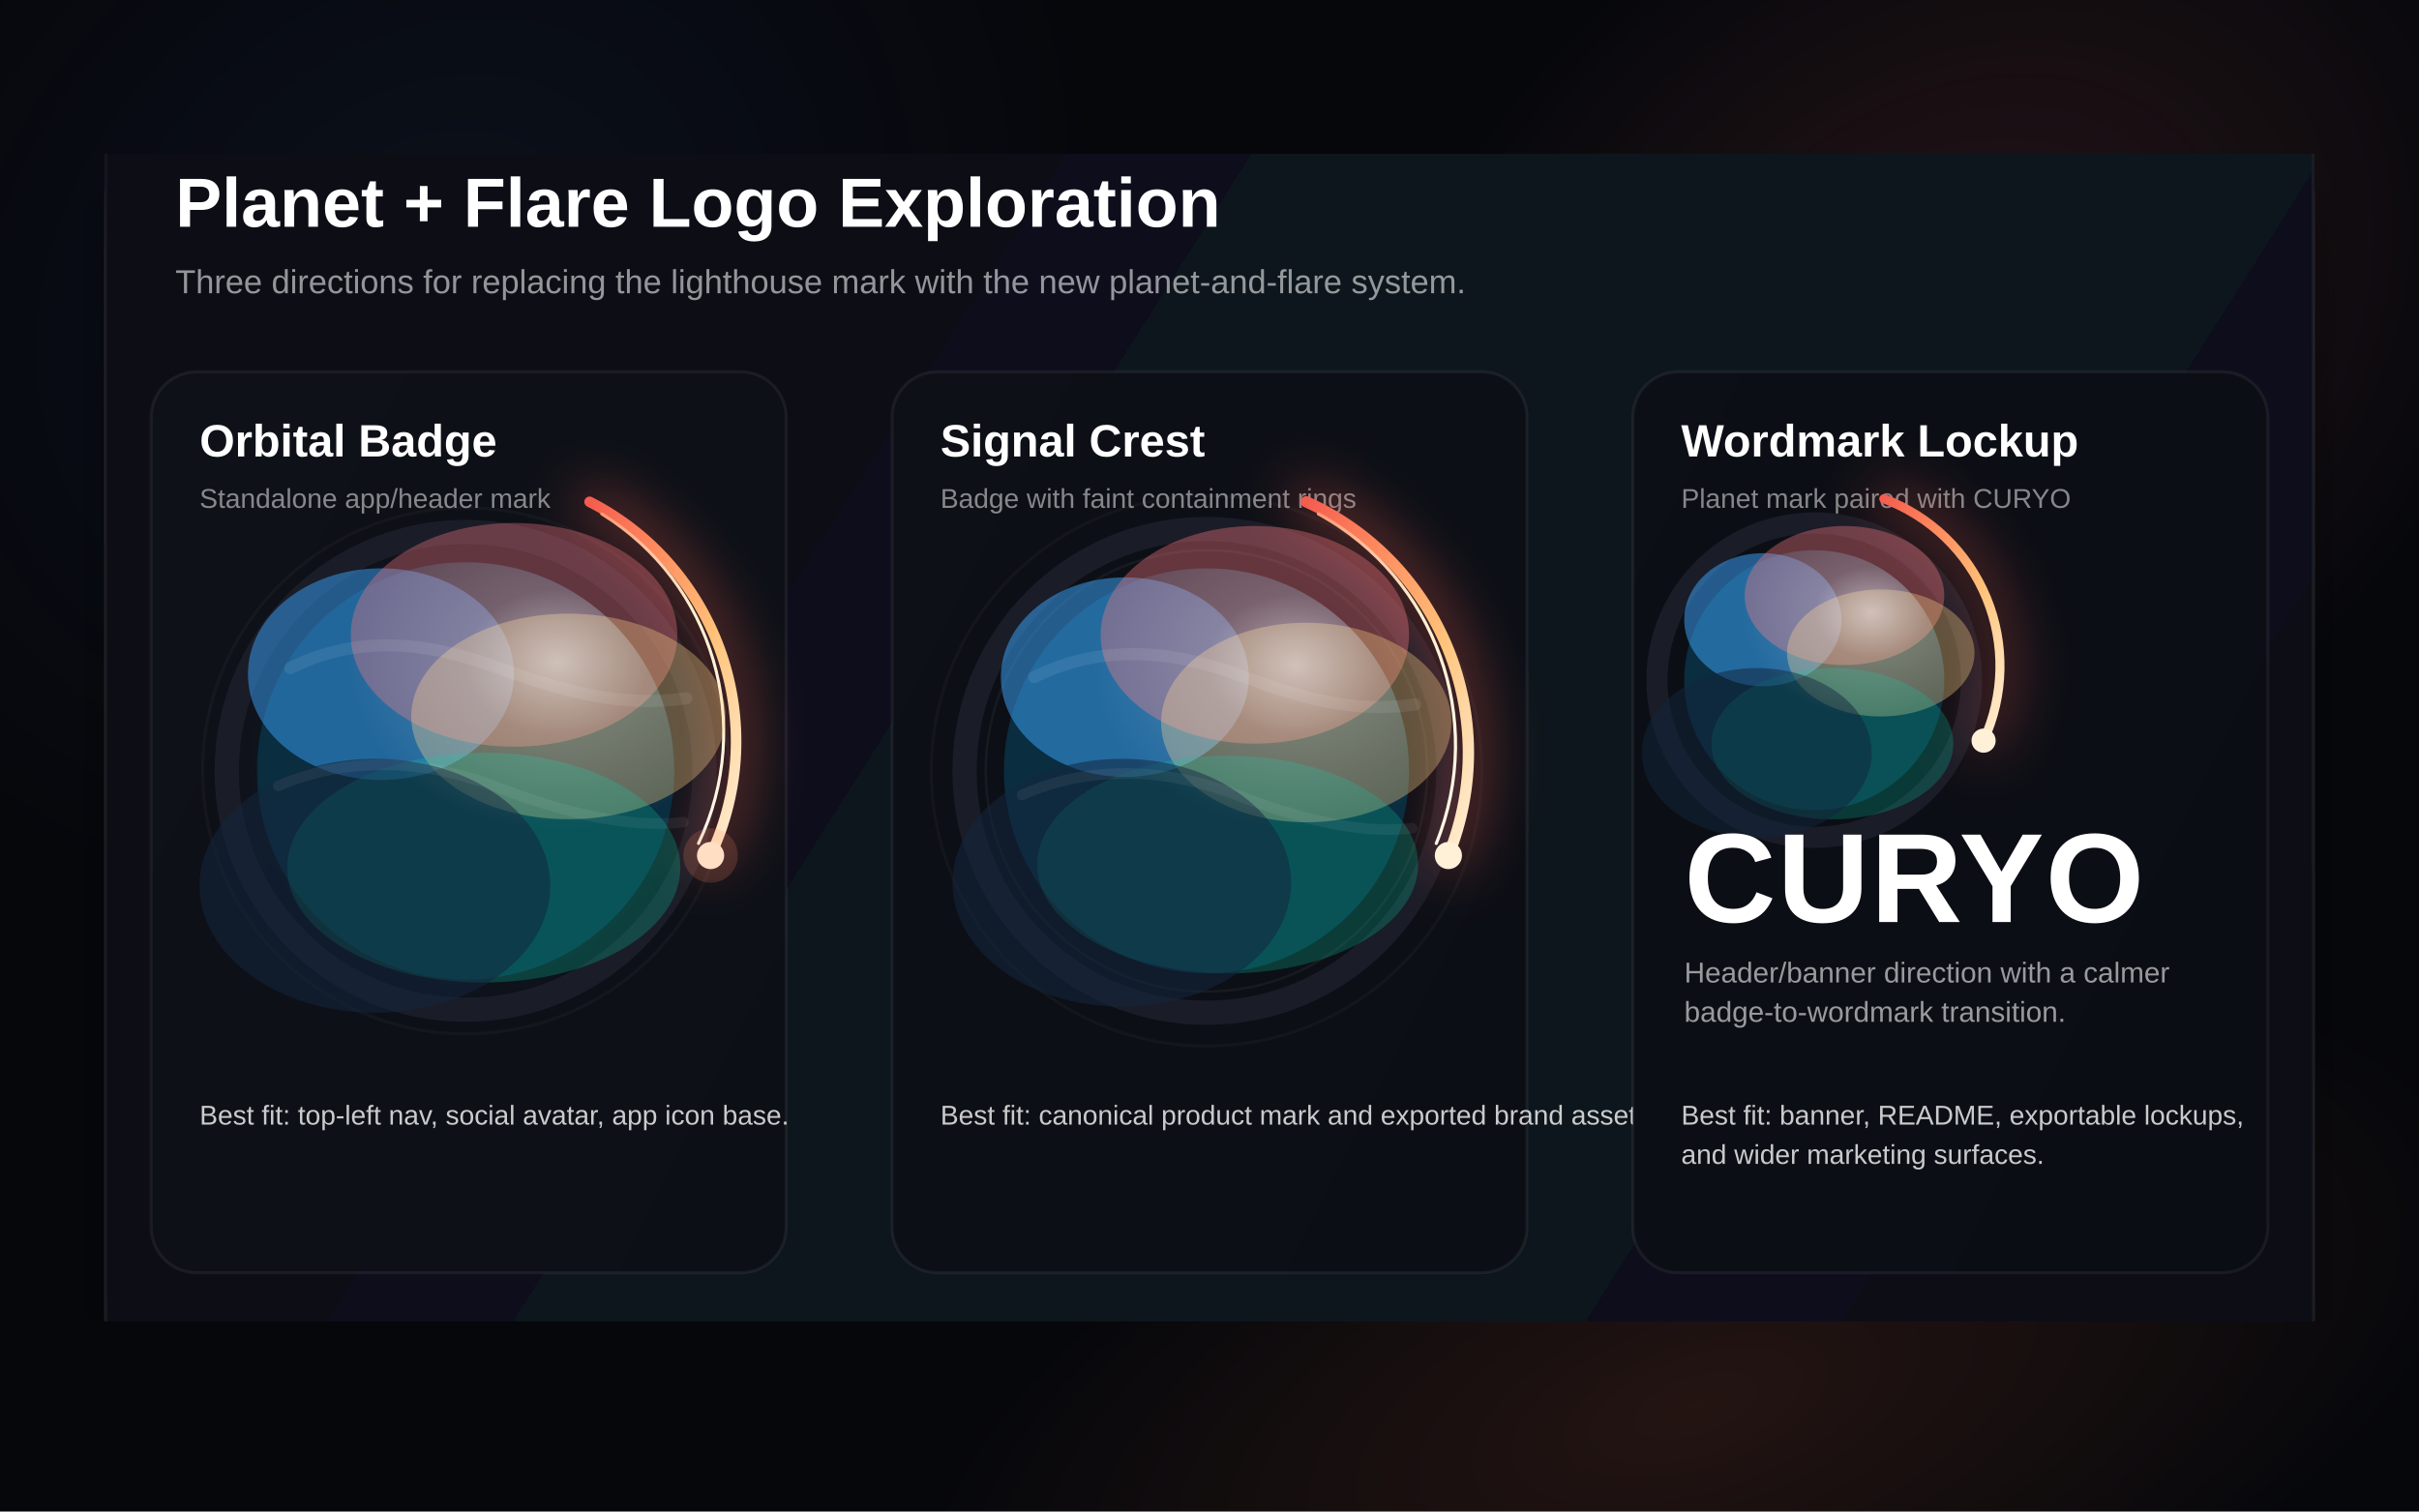
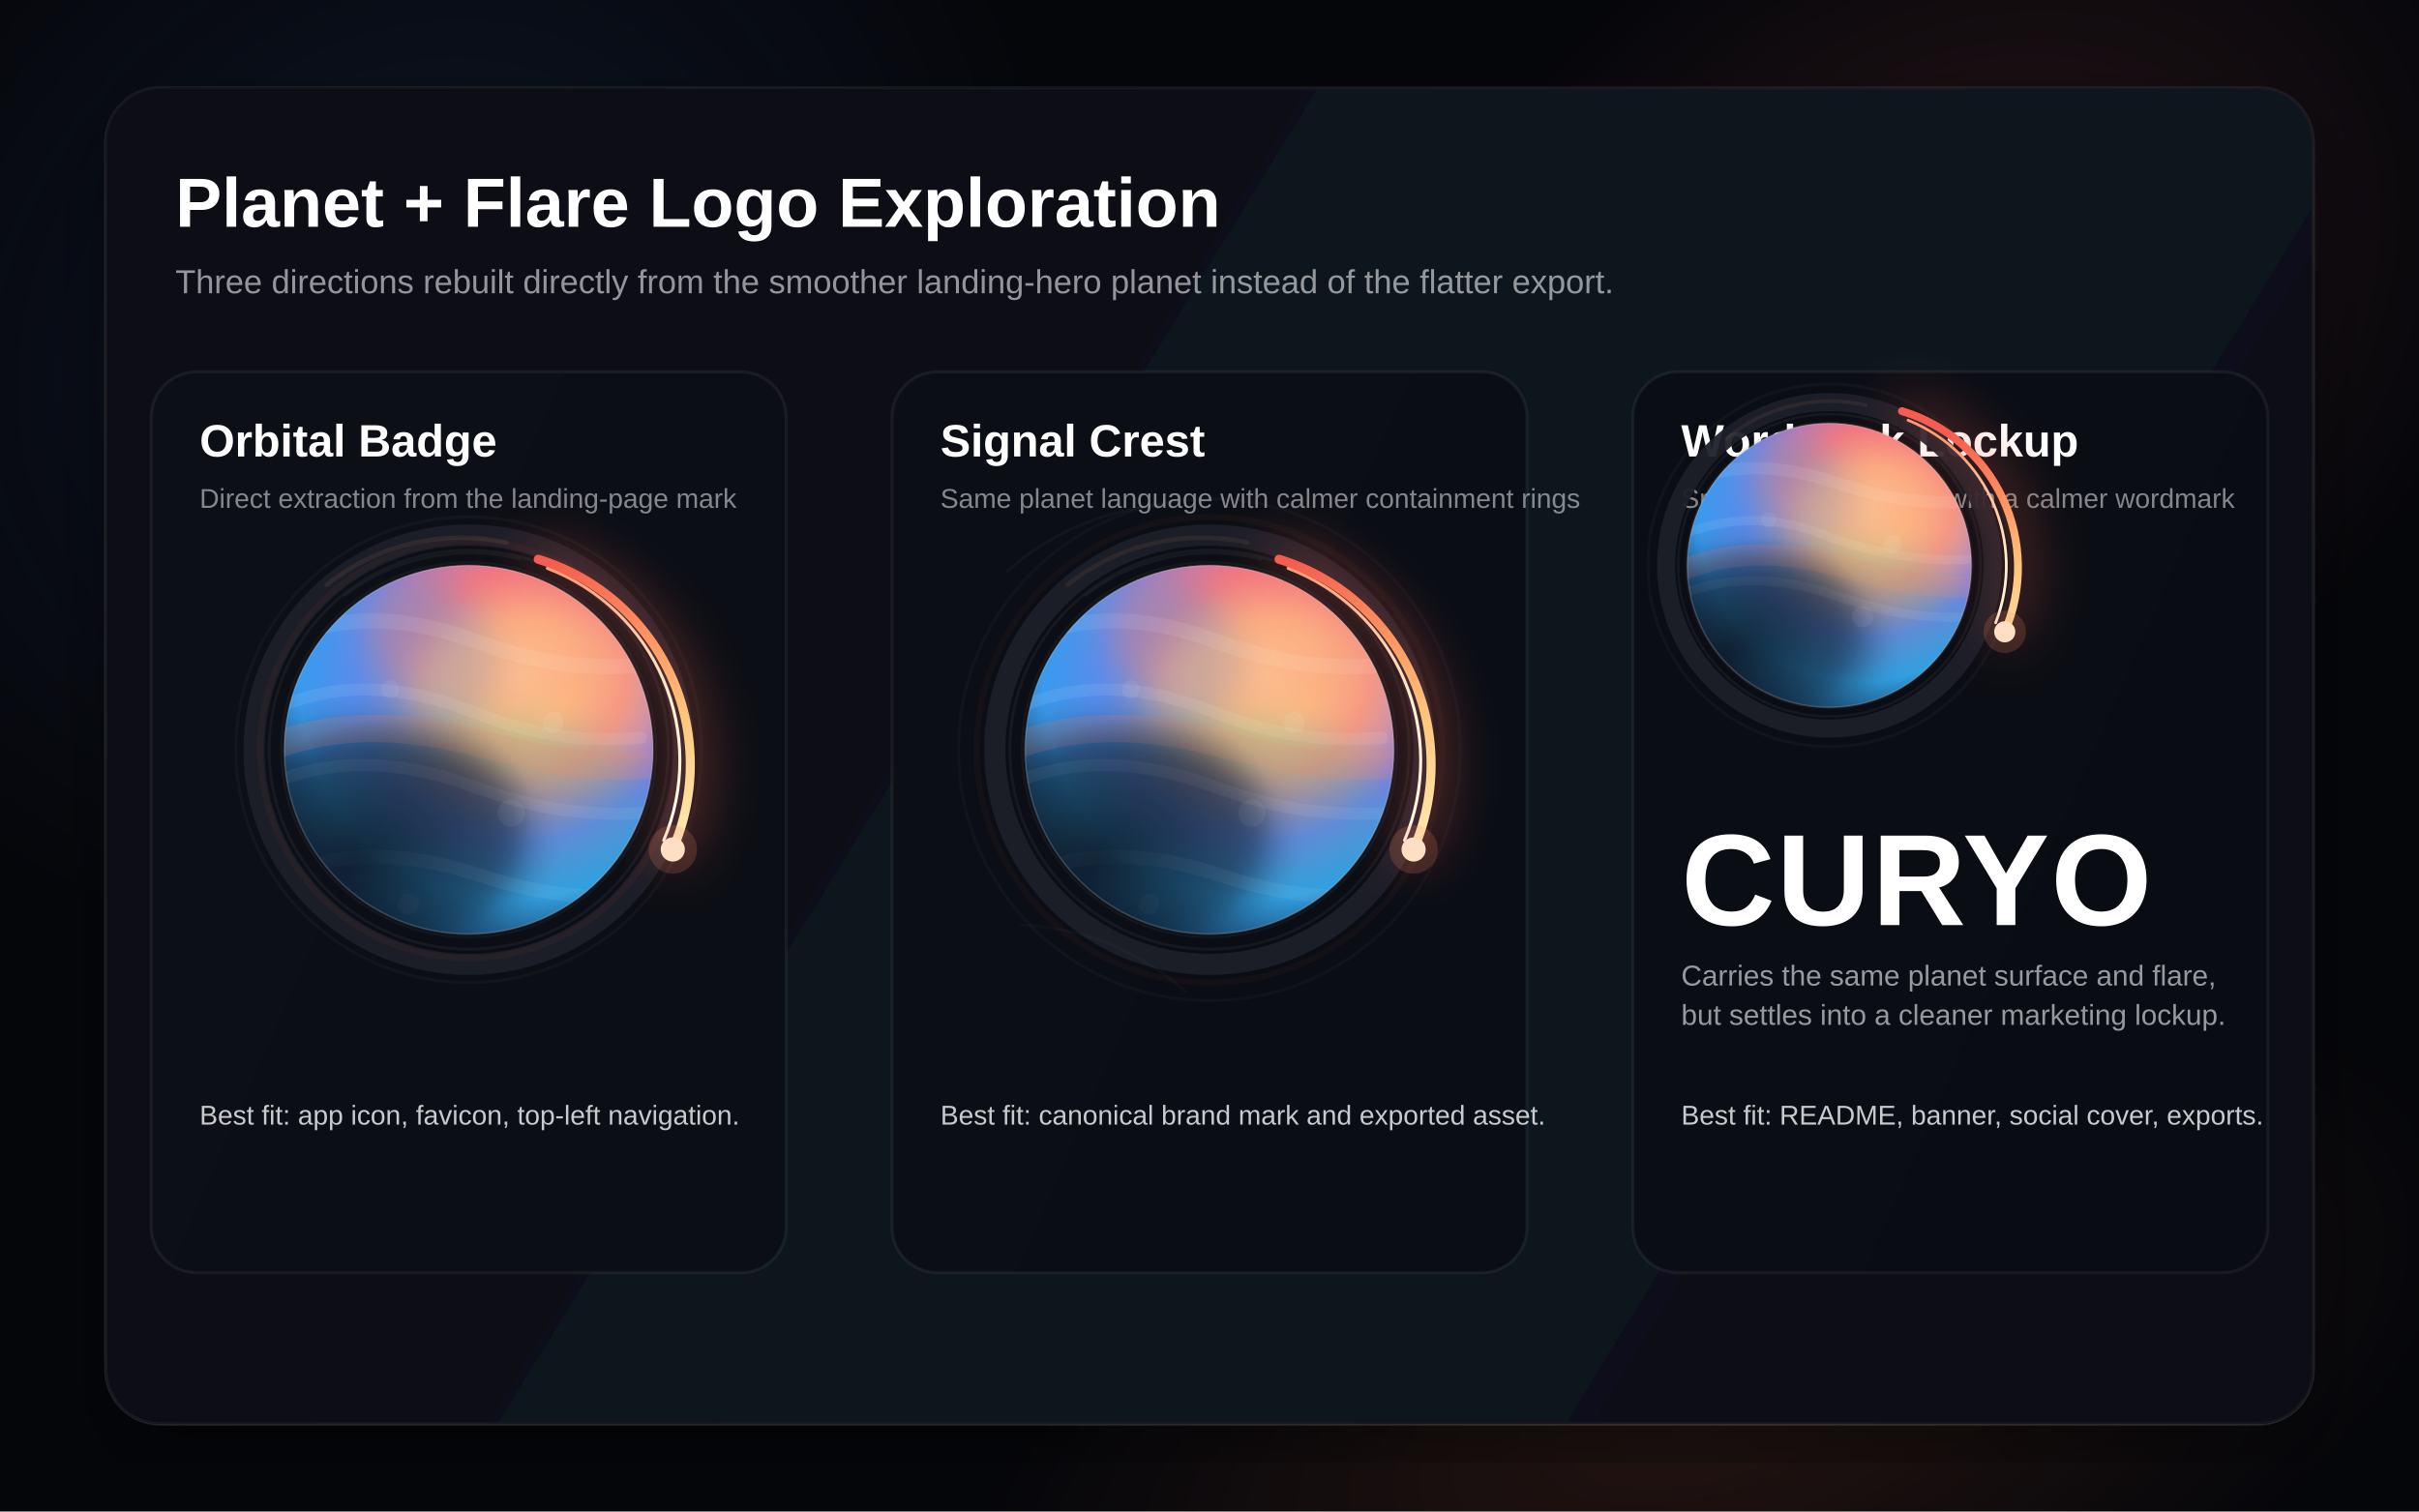
<svg xmlns="http://www.w3.org/2000/svg" width="1600" height="1000" viewBox="0 0 1600 1000" fill="none">
  <defs>
-     <linearGradient id="board-bg" x1="96" y1="54" x2="1510" y2="948" gradientUnits="userSpaceOnUse">
+     <linearGradient id="board-bg" x1="80" y1="60" x2="1520" y2="944" gradientUnits="userSpaceOnUse">
      <stop stop-color="#0A0C12" />
-       <stop offset="0.56" stop-color="#10141F" />
-       <stop offset="1" stop-color="#0A0E16" />
-     </linearGradient>
-     <radialGradient id="board-left-glow" cx="0" cy="0" r="1" gradientUnits="userSpaceOnUse" gradientTransform="translate(286 186) rotate(54.462) scale(382 468)">
-       <stop stop-color="#1A2B4B" stop-opacity="0.26" />
-       <stop offset="1" stop-color="#1A2B4B" stop-opacity="0" />
-     </radialGradient>
-     <radialGradient id="board-right-glow" cx="0" cy="0" r="1" gradientUnits="userSpaceOnUse" gradientTransform="translate(1288 224) rotate(143.129) scale(432 324)">
-       <stop stop-color="#F17173" stop-opacity="0.14" />
-       <stop offset="1" stop-color="#F17173" stop-opacity="0" />
-     </radialGradient>
-     <radialGradient id="board-bottom-glow" cx="0" cy="0" r="1" gradientUnits="userSpaceOnUse" gradientTransform="translate(1118 930) rotate(162.166) scale(544 246)">
+       <stop offset="0.58" stop-color="#10141D" />
+       <stop offset="1" stop-color="#0A0E15" />
+     </linearGradient>
+     <linearGradient id="card-fill" x1="96" y1="238" x2="1506" y2="858" gradientUnits="userSpaceOnUse">
+       <stop stop-color="#0C0F15" />
+       <stop offset="1" stop-color="#090C13" />
+     </linearGradient>
+     <radialGradient id="board-left-glow" cx="0" cy="0" r="1" gradientUnits="userSpaceOnUse" gradientTransform="translate(268 214) rotate(51) scale(384 454)">
+       <stop stop-color="#294577" stop-opacity="0.24" />
+       <stop offset="1" stop-color="#294577" stop-opacity="0" />
+     </radialGradient>
+     <radialGradient id="board-right-glow" cx="0" cy="0" r="1" gradientUnits="userSpaceOnUse" gradientTransform="translate(1290 214) rotate(144) scale(412 308)">
+       <stop stop-color="#F06D72" stop-opacity="0.14" />
+       <stop offset="1" stop-color="#F06D72" stop-opacity="0" />
+     </radialGradient>
+     <radialGradient id="board-bottom-glow" cx="0" cy="0" r="1" gradientUnits="userSpaceOnUse" gradientTransform="translate(1136 930) rotate(162) scale(520 238)">
      <stop stop-color="#FF7A47" stop-opacity="0.12" />
      <stop offset="1" stop-color="#FF7A47" stop-opacity="0" />
    </radialGradient>
-     <linearGradient id="card-fill" x1="98" y1="148" x2="1502" y2="862" gradientUnits="userSpaceOnUse">
-       <stop stop-color="#0E1118" />
-       <stop offset="1" stop-color="#0B0D14" />
-     </linearGradient>
-     <filter id="card-shadow" x="56" y="102" width="1488" height="772" filterUnits="userSpaceOnUse" color-interpolation-filters="sRGB">
+     <filter id="board-shadow" x="38" y="24" width="1524" height="944" filterUnits="userSpaceOnUse" color-interpolation-filters="sRGB">
      <feDropShadow dx="0" dy="24" stdDeviation="24" flood-color="#000000" flood-opacity="0.34" />
    </filter>
-     <filter id="planet-glow" x="136" y="156" width="1248" height="590" filterUnits="userSpaceOnUse" color-interpolation-filters="sRGB">
-       <feGaussianBlur stdDeviation="24" />
+     <filter id="global-soft-blur" x="0" y="0" width="1600" height="1000" filterUnits="userSpaceOnUse" color-interpolation-filters="sRGB">
+       <feGaussianBlur stdDeviation="12" />
    </filter>
-     <filter id="flare-glow" x="126" y="106" width="1336" height="634" filterUnits="userSpaceOnUse" color-interpolation-filters="sRGB">
+     <filter id="global-flare-glow" x="0" y="0" width="1600" height="1000" filterUnits="userSpaceOnUse" color-interpolation-filters="sRGB">
      <feGaussianBlur stdDeviation="18" />
    </filter>
-     <radialGradient id="planet-base" cx="0" cy="0" r="1" gradientUnits="userSpaceOnUse" gradientTransform="translate(0.68 0.22) scale(0.92 0.96)">
-       <stop stop-color="#FFD49B" />
-       <stop offset="0.18" stop-color="#FFB278" />
-       <stop offset="0.36" stop-color="#F16A73" />
-       <stop offset="0.58" stop-color="#7B78EA" />
-       <stop offset="0.77" stop-color="#3395E8" />
-       <stop offset="1" stop-color="#0A2D3F" />
-     </radialGradient>
-     <radialGradient id="planet-rim" cx="0" cy="0" r="1" gradientUnits="objectBoundingBox" gradientTransform="translate(0.72 0.24) scale(0.5 0.4)">
-       <stop stop-color="#FFFFFF" stop-opacity="0.54" />
-       <stop offset="0.44" stop-color="#FFFFFF" stop-opacity="0.14" />
-       <stop offset="1" stop-color="#FFFFFF" stop-opacity="0" />
-     </radialGradient>
-     <linearGradient id="flare-main" x1="0" y1="0" x2="1" y2="1" gradientUnits="objectBoundingBox">
-       <stop offset="0%" stop-color="#F45D4F" />
-       <stop offset="30%" stop-color="#FF8C5F" />
-       <stop offset="62%" stop-color="#FFC37A" />
-       <stop offset="100%" stop-color="#FFF0D8" />
-     </linearGradient>
-     <linearGradient id="flare-core" x1="0" y1="0" x2="1" y2="1" gradientUnits="objectBoundingBox">
-       <stop offset="0%" stop-color="#FF9B75" />
-       <stop offset="52%" stop-color="#FFF0CF" />
-       <stop offset="100%" stop-color="#FFF7EA" />
+     <clipPath id="planet-1-clip">
+       <circle cx="310" cy="496" r="122" />
+     </clipPath>
+     <clipPath id="planet-2-clip">
+       <circle cx="800" cy="496" r="122" />
+     </clipPath>
+     <clipPath id="planet-3-clip">
+       <circle cx="1210" cy="374" r="94" />
+     </clipPath>
+     <radialGradient id="planet-1-base" cx="0" cy="0" r="1" gradientUnits="userSpaceOnUse" gradientTransform="translate(346 446) rotate(132) scale(196 188)">
+       <stop stop-color="#FFD39D" />
+       <stop offset="0.18" stop-color="#FFB27E" />
+       <stop offset="0.36" stop-color="#F17882" />
+       <stop offset="0.58" stop-color="#7C78EA" />
+       <stop offset="0.77" stop-color="#3A97EB" />
+       <stop offset="1" stop-color="#0B2C3E" />
+     </radialGradient>
+     <radialGradient id="planet-1-shadow" cx="0" cy="0" r="1" gradientUnits="userSpaceOnUse" gradientTransform="translate(234 570) rotate(-29) scale(126 86)">
+       <stop stop-color="#0B1220" stop-opacity="0.72" />
+       <stop offset="1" stop-color="#0B1220" stop-opacity="0" />
+     </radialGradient>
+     <radialGradient id="planet-2-base" cx="0" cy="0" r="1" gradientUnits="userSpaceOnUse" gradientTransform="translate(838 446) rotate(132) scale(196 188)">
+       <stop stop-color="#FFD39D" />
+       <stop offset="0.18" stop-color="#FFB27E" />
+       <stop offset="0.36" stop-color="#F17882" />
+       <stop offset="0.58" stop-color="#7C78EA" />
+       <stop offset="0.77" stop-color="#3A97EB" />
+       <stop offset="1" stop-color="#0B2C3E" />
+     </radialGradient>
+     <radialGradient id="planet-2-shadow" cx="0" cy="0" r="1" gradientUnits="userSpaceOnUse" gradientTransform="translate(724 570) rotate(-29) scale(126 86)">
+       <stop stop-color="#0B1220" stop-opacity="0.72" />
+       <stop offset="1" stop-color="#0B1220" stop-opacity="0" />
+     </radialGradient>
+     <radialGradient id="planet-3-base" cx="0" cy="0" r="1" gradientUnits="userSpaceOnUse" gradientTransform="translate(1238 336) rotate(132) scale(152 144)">
+       <stop stop-color="#FFD39D" />
+       <stop offset="0.18" stop-color="#FFB27E" />
+       <stop offset="0.36" stop-color="#F17882" />
+       <stop offset="0.58" stop-color="#7C78EA" />
+       <stop offset="0.77" stop-color="#3A97EB" />
+       <stop offset="1" stop-color="#0B2C3E" />
+     </radialGradient>
+     <radialGradient id="planet-3-shadow" cx="0" cy="0" r="1" gradientUnits="userSpaceOnUse" gradientTransform="translate(1142 432) rotate(-29) scale(98 68)">
+       <stop stop-color="#0B1220" stop-opacity="0.72" />
+       <stop offset="1" stop-color="#0B1220" stop-opacity="0" />
+     </radialGradient>
+     <linearGradient id="flare-1" x1="354" y1="378" x2="455" y2="580" gradientUnits="userSpaceOnUse">
+       <stop stop-color="#F45D4F" />
+       <stop offset="0.28" stop-color="#FF8C5F" />
+       <stop offset="0.56" stop-color="#FFC37A" />
+       <stop offset="0.82" stop-color="#FFE0A1" />
+       <stop offset="1" stop-color="#FFF3D9" />
+     </linearGradient>
+     <linearGradient id="flare-2" x1="844" y1="378" x2="947" y2="580" gradientUnits="userSpaceOnUse">
+       <stop stop-color="#F45D4F" />
+       <stop offset="0.28" stop-color="#FF8C5F" />
+       <stop offset="0.56" stop-color="#FFC37A" />
+       <stop offset="0.82" stop-color="#FFE0A1" />
+       <stop offset="1" stop-color="#FFF3D9" />
+     </linearGradient>
+     <linearGradient id="flare-3" x1="1258" y1="304" x2="1334" y2="460" gradientUnits="userSpaceOnUse">
+       <stop stop-color="#F45D4F" />
+       <stop offset="0.28" stop-color="#FF8C5F" />
+       <stop offset="0.56" stop-color="#FFC37A" />
+       <stop offset="0.82" stop-color="#FFE0A1" />
+       <stop offset="1" stop-color="#FFF3D9" />
+     </linearGradient>
+     <linearGradient id="flare-core-1" x1="360" y1="386" x2="450" y2="572" gradientUnits="userSpaceOnUse">
+       <stop stop-color="#FF9B75" />
+       <stop offset="0.52" stop-color="#FFF0CF" />
+       <stop offset="1" stop-color="#FFF7EA" />
+     </linearGradient>
+     <linearGradient id="flare-core-2" x1="850" y1="386" x2="942" y2="572" gradientUnits="userSpaceOnUse">
+       <stop stop-color="#FF9B75" />
+       <stop offset="0.52" stop-color="#FFF0CF" />
+       <stop offset="1" stop-color="#FFF7EA" />
+     </linearGradient>
+     <linearGradient id="flare-core-3" x1="1262" y1="310" x2="1328" y2="452" gradientUnits="userSpaceOnUse">
+       <stop stop-color="#FF9B75" />
+       <stop offset="0.52" stop-color="#FFF0CF" />
+       <stop offset="1" stop-color="#FFF7EA" />
    </linearGradient>
  </defs>
-   <rect width="1600" height="1000" fill="#06070B" />
+   <rect width="1600" height="1000" fill="#05060A" />
  <rect width="1600" height="1000" fill="url(#board-left-glow)" />
  <rect width="1600" height="1000" fill="url(#board-right-glow)" />
  <rect width="1600" height="1000" fill="url(#board-bottom-glow)" />
-   <g filter="url(#card-shadow)">
+   <g filter="url(#board-shadow)">
    <rect x="70" y="58" width="1460" height="884" rx="36" fill="url(#board-bg)" />
    <rect x="70" y="58" width="1460" height="884" rx="36" stroke="#FFFFFF" stroke-opacity="0.05" stroke-width="2" />
  </g>
  <text x="116" y="150" fill="#FFFFFF" font-size="46" font-weight="700" font-family="'Avenir Next', Avenir, 'Helvetica Neue', Arial, sans-serif">Planet + Flare Logo Exploration</text>
-   <text x="116" y="194" fill="#FFFFFF" fill-opacity="0.56" font-size="22" font-family="'Avenir Next', Avenir, 'Helvetica Neue', Arial, sans-serif">Three directions for replacing the lighthouse mark with the new planet-and-flare system.</text>
+   <text x="116" y="194" fill="#FFFFFF" fill-opacity="0.56" font-size="22" font-family="'Avenir Next', Avenir, 'Helvetica Neue', Arial, sans-serif">Three directions rebuilt directly from the smoother landing-hero planet instead of the flatter export.</text>
  <g>
    <rect x="100" y="246" width="420" height="596" rx="30" fill="url(#card-fill)" />
    <rect x="100" y="246" width="420" height="596" rx="30" stroke="#FFFFFF" stroke-opacity="0.06" stroke-width="2" />
    <text x="132" y="302" fill="#FFFFFF" font-size="30" font-weight="700" font-family="'Avenir Next', Avenir, 'Helvetica Neue', Arial, sans-serif">Orbital Badge</text>
-     <text x="132" y="336" fill="#FFFFFF" fill-opacity="0.5" font-size="18" font-family="'Avenir Next', Avenir, 'Helvetica Neue', Arial, sans-serif">Standalone app/header mark</text>
-     <g filter="url(#planet-glow)">
-       <circle cx="308" cy="510" r="126" fill="#3D95E7" fill-opacity="0.08" />
-     </g>
-     <circle cx="308" cy="510" r="174" stroke="#FFFFFF" stroke-opacity="0.03" stroke-width="2" />
-     <circle cx="308" cy="510" r="158" stroke="#1C1E29" stroke-opacity="0.9" stroke-width="16" />
-     <g filter="url(#flare-glow)">
-       <path d="M390 332A178 178 0 0 1 470 566" stroke="#F4614F" stroke-opacity="0.5" stroke-width="18" stroke-linecap="round" />
-     </g>
-     <path d="M390 332A178 178 0 0 1 470 566" stroke="url(#flare-main)" stroke-width="7" stroke-linecap="round" />
-     <path d="M398 340A170 170 0 0 1 462 558" stroke="url(#flare-core)" stroke-width="2" stroke-linecap="round" />
-     <circle cx="470" cy="566" r="9" fill="#FFF0D8" />
-     <circle cx="470" cy="566" r="18" fill="#FF8D65" fill-opacity="0.18" />
-     <circle cx="308" cy="510" r="138" fill="url(#planet-base)" />
-     <ellipse cx="252" cy="446" rx="88" ry="70" fill="#399DF0" fill-opacity="0.52" />
-     <ellipse cx="340" cy="420" rx="108" ry="74" fill="#F57680" fill-opacity="0.36" />
-     <ellipse cx="376" cy="474" rx="104" ry="68" fill="#FFD388" fill-opacity="0.34" />
-     <ellipse cx="320" cy="574" rx="130" ry="76" fill="#08C7A2" fill-opacity="0.26" />
-     <ellipse cx="248" cy="586" rx="116" ry="84" fill="#13263D" fill-opacity="0.54" />
-     <path d="M192 442C236 420 282 424 330 442C374 458 412 468 454 462" stroke="#FFFFFF" stroke-opacity="0.08" stroke-width="8" stroke-linecap="round" />
-     <path d="M184 520C230 500 282 502 332 522C374 538 416 548 452 544" stroke="#FFFFFF" stroke-opacity="0.06" stroke-width="7" stroke-linecap="round" />
-     <circle cx="308" cy="510" r="138" fill="url(#planet-rim)" />
-     <text x="132" y="744" fill="#FFFFFF" fill-opacity="0.78" font-size="18" font-family="'Avenir Next', Avenir, 'Helvetica Neue', Arial, sans-serif">Best fit: top-left nav, social avatar, app icon base.</text>
+     <text x="132" y="336" fill="#FFFFFF" fill-opacity="0.5" font-size="18" font-family="'Avenir Next', Avenir, 'Helvetica Neue', Arial, sans-serif">Direct extraction from the landing-page mark</text>
+     <circle cx="310" cy="496" r="154" stroke="#FFFFFF" stroke-opacity="0.03" stroke-width="2" />
+     <circle cx="310" cy="496" r="142" stroke="#1C1E29" stroke-opacity="0.94" stroke-width="14" />
+     <circle cx="310" cy="496" r="132" stroke="#FFFFFF" stroke-opacity="0.05" stroke-width="1.8" />
+     <circle cx="310" cy="496" r="124" stroke="#FFFFFF" stroke-opacity="0.04" stroke-width="1.4" />
+     <circle cx="310" cy="496" r="138" stroke="#6D3428" stroke-opacity="0.14" stroke-width="4" />
+     <path d="M216 387A142 142 0 0 1 335 359" stroke="#F7A36F" stroke-opacity="0.1" stroke-width="3" stroke-linecap="round" />
+     <path d="M228 394A136 136 0 0 1 344 370" stroke="#FFFFFF" stroke-opacity="0.05" stroke-width="1.6" stroke-linecap="round" />
+     <g filter="url(#global-flare-glow)">
+       <path d="M356 370A142 142 0 0 1 445 562" stroke="#F4614F" stroke-opacity="0.54" stroke-width="16" stroke-linecap="round" />
+     </g>
+     <path d="M356 370A142 142 0 0 1 445 562" stroke="url(#flare-1)" stroke-width="6" stroke-linecap="round" />
+     <path d="M362 376A136 136 0 0 1 439 556" stroke="url(#flare-core-1)" stroke-width="2" stroke-linecap="round" />
+     <circle cx="445" cy="562" r="8" fill="#FFF1D8" />
+     <circle cx="445" cy="562" r="16" fill="#FF8D65" fill-opacity="0.18" />
+     <circle cx="310" cy="496" r="122" fill="url(#planet-1-base)" />
+     <g clip-path="url(#planet-1-clip)">
+       <g filter="url(#global-soft-blur)">
+         <ellipse cx="250" cy="438" rx="78" ry="60" fill="#399DF0" fill-opacity="0.56" />
+         <ellipse cx="330" cy="412" rx="90" ry="62" fill="#F57680" fill-opacity="0.38" />
+         <ellipse cx="358" cy="460" rx="88" ry="60" fill="#FFD388" fill-opacity="0.34" />
+         <ellipse cx="320" cy="540" rx="118" ry="64" fill="#0CC7A2" fill-opacity="0.26" />
+         <ellipse cx="244" cy="556" rx="106" ry="76" fill="#13263D" fill-opacity="0.58" />
+       </g>
+       <path d="M190 422C228 406 268 408 308 422C346 436 380 444 426 440" stroke="#FFFFFF" stroke-opacity="0.08" stroke-width="10" stroke-linecap="round" />
+       <path d="M184 468C226 450 268 454 310 470C346 484 380 492 424 488" stroke="#FFFFFF" stroke-opacity="0.08" stroke-width="8" stroke-linecap="round" />
+       <path d="M180 518C224 500 268 504 312 520C350 534 384 540 424 538" stroke="#FFFFFF" stroke-opacity="0.06" stroke-width="8" stroke-linecap="round" />
+       <path d="M192 578C228 562 270 564 314 578C350 590 384 596 422 592" stroke="#FFFFFF" stroke-opacity="0.06" stroke-width="9" stroke-linecap="round" />
+       <path d="M166 500C212 478 260 478 310 490C350 500 388 510 430 506" stroke="#F68767" stroke-opacity="0.18" stroke-width="18" stroke-linecap="round" />
+       <circle cx="366" cy="478" r="7" fill="#FFFFFF" fill-opacity="0.08" />
+       <circle cx="258" cy="456" r="6" fill="#FFFFFF" fill-opacity="0.06" />
+       <circle cx="338" cy="538" r="9" fill="#FFFFFF" fill-opacity="0.06" />
+       <circle cx="270" cy="598" r="7" fill="#FFFFFF" fill-opacity="0.04" />
+     </g>
+     <circle cx="310" cy="496" r="122" fill="url(#planet-1-shadow)" />
+     <circle cx="310" cy="496" r="122" fill="none" stroke="#FFFFFF" stroke-opacity="0.16" stroke-width="1.2" />
+     <text x="132" y="744" fill="#FFFFFF" fill-opacity="0.78" font-size="18" font-family="'Avenir Next', Avenir, 'Helvetica Neue', Arial, sans-serif">Best fit: app icon, favicon, top-left navigation.</text>
  </g>
  <g>
    <rect x="590" y="246" width="420" height="596" rx="30" fill="url(#card-fill)" />
    <rect x="590" y="246" width="420" height="596" rx="30" stroke="#FFFFFF" stroke-opacity="0.06" stroke-width="2" />
    <text x="622" y="302" fill="#FFFFFF" font-size="30" font-weight="700" font-family="'Avenir Next', Avenir, 'Helvetica Neue', Arial, sans-serif">Signal Crest</text>
-     <text x="622" y="336" fill="#FFFFFF" fill-opacity="0.5" font-size="18" font-family="'Avenir Next', Avenir, 'Helvetica Neue', Arial, sans-serif">Badge with faint containment rings</text>
-     <circle cx="798" cy="510" r="182" stroke="#FFFFFF" stroke-opacity="0.03" stroke-width="2" />
-     <circle cx="798" cy="510" r="160" stroke="#1C1E29" stroke-opacity="0.92" stroke-width="16" />
-     <circle cx="798" cy="510" r="146" stroke="#FFFFFF" stroke-opacity="0.05" stroke-width="1.6" />
-     <g filter="url(#flare-glow)">
-       <path d="M864 332A182 182 0 0 1 958 566" stroke="#F4614F" stroke-opacity="0.48" stroke-width="20" stroke-linecap="round" />
-     </g>
-     <path d="M864 332A182 182 0 0 1 958 566" stroke="url(#flare-main)" stroke-width="7.5" stroke-linecap="round" />
-     <path d="M872 340A174 174 0 0 1 950 558" stroke="url(#flare-core)" stroke-width="2.1" stroke-linecap="round" />
-     <circle cx="958" cy="566" r="9" fill="#FFF0D8" />
-     <circle cx="798" cy="510" r="134" fill="url(#planet-base)" />
-     <ellipse cx="744" cy="448" rx="82" ry="66" fill="#399DF0" fill-opacity="0.54" />
-     <ellipse cx="830" cy="420" rx="102" ry="72" fill="#F57680" fill-opacity="0.38" />
-     <ellipse cx="864" cy="478" rx="96" ry="66" fill="#FFD388" fill-opacity="0.34" />
-     <ellipse cx="812" cy="572" rx="126" ry="72" fill="#08C7A2" fill-opacity="0.25" />
-     <ellipse cx="742" cy="584" rx="112" ry="82" fill="#13263D" fill-opacity="0.54" />
-     <path d="M684 448C728 426 774 430 818 446C860 462 896 472 936 466" stroke="#FFFFFF" stroke-opacity="0.08" stroke-width="8" stroke-linecap="round" />
-     <path d="M676 526C720 506 772 508 818 526C860 542 900 552 934 548" stroke="#FFFFFF" stroke-opacity="0.06" stroke-width="7" stroke-linecap="round" />
-     <circle cx="798" cy="510" r="134" fill="url(#planet-rim)" />
-     <text x="622" y="744" fill="#FFFFFF" fill-opacity="0.78" font-size="18" font-family="'Avenir Next', Avenir, 'Helvetica Neue', Arial, sans-serif">Best fit: canonical product mark and exported brand asset.</text>
+     <text x="622" y="336" fill="#FFFFFF" fill-opacity="0.5" font-size="18" font-family="'Avenir Next', Avenir, 'Helvetica Neue', Arial, sans-serif">Same planet language with calmer containment rings</text>
+     <circle cx="800" cy="496" r="166" stroke="#FFFFFF" stroke-opacity="0.025" stroke-width="2" />
+     <circle cx="800" cy="496" r="154" stroke="#6D3428" stroke-opacity="0.1" stroke-width="4" />
+     <circle cx="800" cy="496" r="142" stroke="#1C1E29" stroke-opacity="0.94" stroke-width="14" />
+     <circle cx="800" cy="496" r="132" stroke="#FFFFFF" stroke-opacity="0.05" stroke-width="1.8" />
+     <circle cx="800" cy="496" r="124" stroke="#FFFFFF" stroke-opacity="0.04" stroke-width="1.4" />
+     <path d="M706 387A142 142 0 0 1 825 359" stroke="#F7A36F" stroke-opacity="0.08" stroke-width="3" stroke-linecap="round" />
+     <path d="M718 394A136 136 0 0 1 834 370" stroke="#FFFFFF" stroke-opacity="0.05" stroke-width="1.6" stroke-linecap="round" />
+     <path d="M666 378A176 176 0 0 1 770 334" stroke="#FFFFFF" stroke-opacity="0.03" stroke-width="2" stroke-linecap="round" />
+     <path d="M676 612A172 172 0 0 1 784 656" stroke="#FFFFFF" stroke-opacity="0.02" stroke-width="2" stroke-linecap="round" />
+     <g filter="url(#global-flare-glow)">
+       <path d="M846 370A142 142 0 0 1 935 562" stroke="#F4614F" stroke-opacity="0.54" stroke-width="16" stroke-linecap="round" />
+     </g>
+     <path d="M846 370A142 142 0 0 1 935 562" stroke="url(#flare-2)" stroke-width="6" stroke-linecap="round" />
+     <path d="M852 376A136 136 0 0 1 929 556" stroke="url(#flare-core-2)" stroke-width="2" stroke-linecap="round" />
+     <circle cx="935" cy="562" r="8" fill="#FFF1D8" />
+     <circle cx="935" cy="562" r="16" fill="#FF8D65" fill-opacity="0.18" />
+     <circle cx="800" cy="496" r="122" fill="url(#planet-2-base)" />
+     <g clip-path="url(#planet-2-clip)">
+       <g filter="url(#global-soft-blur)">
+         <ellipse cx="742" cy="436" rx="78" ry="60" fill="#399DF0" fill-opacity="0.56" />
+         <ellipse cx="822" cy="412" rx="92" ry="62" fill="#F57680" fill-opacity="0.38" />
+         <ellipse cx="850" cy="460" rx="90" ry="60" fill="#FFD388" fill-opacity="0.34" />
+         <ellipse cx="808" cy="540" rx="118" ry="64" fill="#0CC7A2" fill-opacity="0.26" />
+         <ellipse cx="734" cy="556" rx="108" ry="76" fill="#13263D" fill-opacity="0.58" />
+       </g>
+       <path d="M680 422C718 406 758 408 798 422C836 436 870 444 916 440" stroke="#FFFFFF" stroke-opacity="0.08" stroke-width="10" stroke-linecap="round" />
+       <path d="M674 468C716 450 758 454 800 470C836 484 870 492 914 488" stroke="#FFFFFF" stroke-opacity="0.08" stroke-width="8" stroke-linecap="round" />
+       <path d="M670 518C714 500 758 504 802 520C840 534 874 540 914 538" stroke="#FFFFFF" stroke-opacity="0.06" stroke-width="8" stroke-linecap="round" />
+       <path d="M682 578C718 562 760 564 804 578C840 590 874 596 912 592" stroke="#FFFFFF" stroke-opacity="0.06" stroke-width="9" stroke-linecap="round" />
+       <path d="M656 500C702 478 750 478 800 490C840 500 878 510 920 506" stroke="#F68767" stroke-opacity="0.16" stroke-width="18" stroke-linecap="round" />
+       <circle cx="856" cy="478" r="7" fill="#FFFFFF" fill-opacity="0.08" />
+       <circle cx="748" cy="456" r="6" fill="#FFFFFF" fill-opacity="0.06" />
+       <circle cx="828" cy="538" r="9" fill="#FFFFFF" fill-opacity="0.06" />
+       <circle cx="760" cy="598" r="7" fill="#FFFFFF" fill-opacity="0.04" />
+     </g>
+     <circle cx="800" cy="496" r="122" fill="url(#planet-2-shadow)" />
+     <circle cx="800" cy="496" r="122" fill="none" stroke="#FFFFFF" stroke-opacity="0.16" stroke-width="1.2" />
+     <text x="622" y="744" fill="#FFFFFF" fill-opacity="0.78" font-size="18" font-family="'Avenir Next', Avenir, 'Helvetica Neue', Arial, sans-serif">Best fit: canonical brand mark and exported asset.</text>
  </g>
  <g>
    <rect x="1080" y="246" width="420" height="596" rx="30" fill="url(#card-fill)" />
    <rect x="1080" y="246" width="420" height="596" rx="30" stroke="#FFFFFF" stroke-opacity="0.06" stroke-width="2" />
    <text x="1112" y="302" fill="#FFFFFF" font-size="30" font-weight="700" font-family="'Avenir Next', Avenir, 'Helvetica Neue', Arial, sans-serif">Wordmark Lockup</text>
-     <text x="1112" y="336" fill="#FFFFFF" fill-opacity="0.5" font-size="18" font-family="'Avenir Next', Avenir, 'Helvetica Neue', Arial, sans-serif">Planet mark paired with CURYO</text>
-     <circle cx="1200" cy="450" r="104" stroke="#1C1E29" stroke-opacity="0.92" stroke-width="14" />
-     <g filter="url(#flare-glow)">
-       <path d="M1246 330A118 118 0 0 1 1312 490" stroke="#F4614F" stroke-opacity="0.46" stroke-width="16" stroke-linecap="round" />
-     </g>
-     <path d="M1246 330A118 118 0 0 1 1312 490" stroke="url(#flare-main)" stroke-width="6" stroke-linecap="round" />
-     <circle cx="1312" cy="490" r="8" fill="#FFF0D8" />
-     <circle cx="1200" cy="450" r="86" fill="url(#planet-base)" />
-     <ellipse cx="1166" cy="410" rx="52" ry="44" fill="#399DF0" fill-opacity="0.54" />
-     <ellipse cx="1220" cy="394" rx="66" ry="46" fill="#F57680" fill-opacity="0.38" />
-     <ellipse cx="1244" cy="432" rx="62" ry="42" fill="#FFD388" fill-opacity="0.34" />
-     <ellipse cx="1212" cy="492" rx="80" ry="50" fill="#08C7A2" fill-opacity="0.24" />
-     <ellipse cx="1162" cy="498" rx="76" ry="56" fill="#13263D" fill-opacity="0.52" />
-     <circle cx="1200" cy="450" r="86" fill="url(#planet-rim)" />
-     <text x="1114" y="610" fill="#FFFFFF" font-size="84" font-weight="700" font-family="'Avenir Next', Avenir, 'Helvetica Neue', Arial, sans-serif" letter-spacing="1">CURYO</text>
-     <text x="1114" y="650" fill="#FFFFFF" fill-opacity="0.58" font-size="19" font-family="'Avenir Next', Avenir, 'Helvetica Neue', Arial, sans-serif">Header/banner direction with a calmer</text>
-     <text x="1114" y="676" fill="#FFFFFF" fill-opacity="0.58" font-size="19" font-family="'Avenir Next', Avenir, 'Helvetica Neue', Arial, sans-serif">badge-to-wordmark transition.</text>
-     <text x="1112" y="744" fill="#FFFFFF" fill-opacity="0.78" font-size="18" font-family="'Avenir Next', Avenir, 'Helvetica Neue', Arial, sans-serif">Best fit: banner, README, exportable lockups,</text>
-     <text x="1112" y="770" fill="#FFFFFF" fill-opacity="0.78" font-size="18" font-family="'Avenir Next', Avenir, 'Helvetica Neue', Arial, sans-serif">and wider marketing surfaces.</text>
+     <text x="1112" y="336" fill="#FFFFFF" fill-opacity="0.5" font-size="18" font-family="'Avenir Next', Avenir, 'Helvetica Neue', Arial, sans-serif">Smaller badge paired with a calmer wordmark</text>
+     <circle cx="1210" cy="374" r="120" stroke="#FFFFFF" stroke-opacity="0.03" stroke-width="2" />
+     <circle cx="1210" cy="374" r="108" stroke="#1C1E29" stroke-opacity="0.94" stroke-width="12" />
+     <circle cx="1210" cy="374" r="100" stroke="#FFFFFF" stroke-opacity="0.05" stroke-width="1.6" />
+     <circle cx="1210" cy="374" r="94" stroke="#6D3428" stroke-opacity="0.12" stroke-width="3" />
+     <path d="M1142 290A108 108 0 0 1 1234 268" stroke="#F7A36F" stroke-opacity="0.08" stroke-width="2.4" stroke-linecap="round" />
+     <g filter="url(#global-flare-glow)">
+       <path d="M1258 272A108 108 0 0 1 1326 418" stroke="#F4614F" stroke-opacity="0.54" stroke-width="13" stroke-linecap="round" />
+     </g>
+     <path d="M1258 272A108 108 0 0 1 1326 418" stroke="url(#flare-3)" stroke-width="5.2" stroke-linecap="round" />
+     <path d="M1262 278A104 104 0 0 1 1320 412" stroke="url(#flare-core-3)" stroke-width="1.8" stroke-linecap="round" />
+     <circle cx="1326" cy="418" r="7" fill="#FFF1D8" />
+     <circle cx="1326" cy="418" r="14" fill="#FF8D65" fill-opacity="0.18" />
+     <circle cx="1210" cy="374" r="94" fill="url(#planet-3-base)" />
+     <g clip-path="url(#planet-3-clip)">
+       <g filter="url(#global-soft-blur)">
+         <ellipse cx="1164" cy="330" rx="60" ry="46" fill="#399DF0" fill-opacity="0.56" />
+         <ellipse cx="1228" cy="312" rx="70" ry="48" fill="#F57680" fill-opacity="0.38" />
+         <ellipse cx="1250" cy="348" rx="68" ry="46" fill="#FFD388" fill-opacity="0.34" />
+         <ellipse cx="1218" cy="410" rx="88" ry="48" fill="#0CC7A2" fill-opacity="0.26" />
+         <ellipse cx="1158" cy="424" rx="80" ry="58" fill="#13263D" fill-opacity="0.58" />
+       </g>
+       <path d="M1118 318C1148 306 1178 308 1210 318C1240 328 1268 334 1302 332" stroke="#FFFFFF" stroke-opacity="0.08" stroke-width="8" stroke-linecap="round" />
+       <path d="M1112 354C1146 340 1180 342 1212 356C1242 366 1270 372 1302 370" stroke="#FFFFFF" stroke-opacity="0.08" stroke-width="6" stroke-linecap="round" />
+       <path d="M1110 394C1144 380 1180 382 1214 394C1244 404 1270 410 1302 408" stroke="#FFFFFF" stroke-opacity="0.06" stroke-width="6" stroke-linecap="round" />
+       <path d="M1106 380C1140 364 1178 364 1214 374C1248 382 1276 390 1306 388" stroke="#F68767" stroke-opacity="0.16" stroke-width="14" stroke-linecap="round" />
+       <circle cx="1252" cy="360" r="6" fill="#FFFFFF" fill-opacity="0.08" />
+       <circle cx="1170" cy="344" r="5" fill="#FFFFFF" fill-opacity="0.06" />
+       <circle cx="1232" cy="408" r="7" fill="#FFFFFF" fill-opacity="0.06" />
+     </g>
+     <circle cx="1210" cy="374" r="94" fill="url(#planet-3-shadow)" />
+     <circle cx="1210" cy="374" r="94" fill="none" stroke="#FFFFFF" stroke-opacity="0.16" stroke-width="1.1" />
+     <text x="1112" y="612" fill="#FFFFFF" font-size="86" font-weight="700" font-family="'Avenir Next', Avenir, 'Helvetica Neue', Arial, sans-serif" letter-spacing="1">CURYO</text>
+     <text x="1112" y="652" fill="#FFFFFF" fill-opacity="0.58" font-size="19" font-family="'Avenir Next', Avenir, 'Helvetica Neue', Arial, sans-serif">Carries the same planet surface and flare,</text>
+     <text x="1112" y="678" fill="#FFFFFF" fill-opacity="0.58" font-size="19" font-family="'Avenir Next', Avenir, 'Helvetica Neue', Arial, sans-serif">but settles into a cleaner marketing lockup.</text>
+     <text x="1112" y="744" fill="#FFFFFF" fill-opacity="0.78" font-size="18" font-family="'Avenir Next', Avenir, 'Helvetica Neue', Arial, sans-serif">Best fit: README, banner, social cover, exports.</text>
  </g>
</svg>
